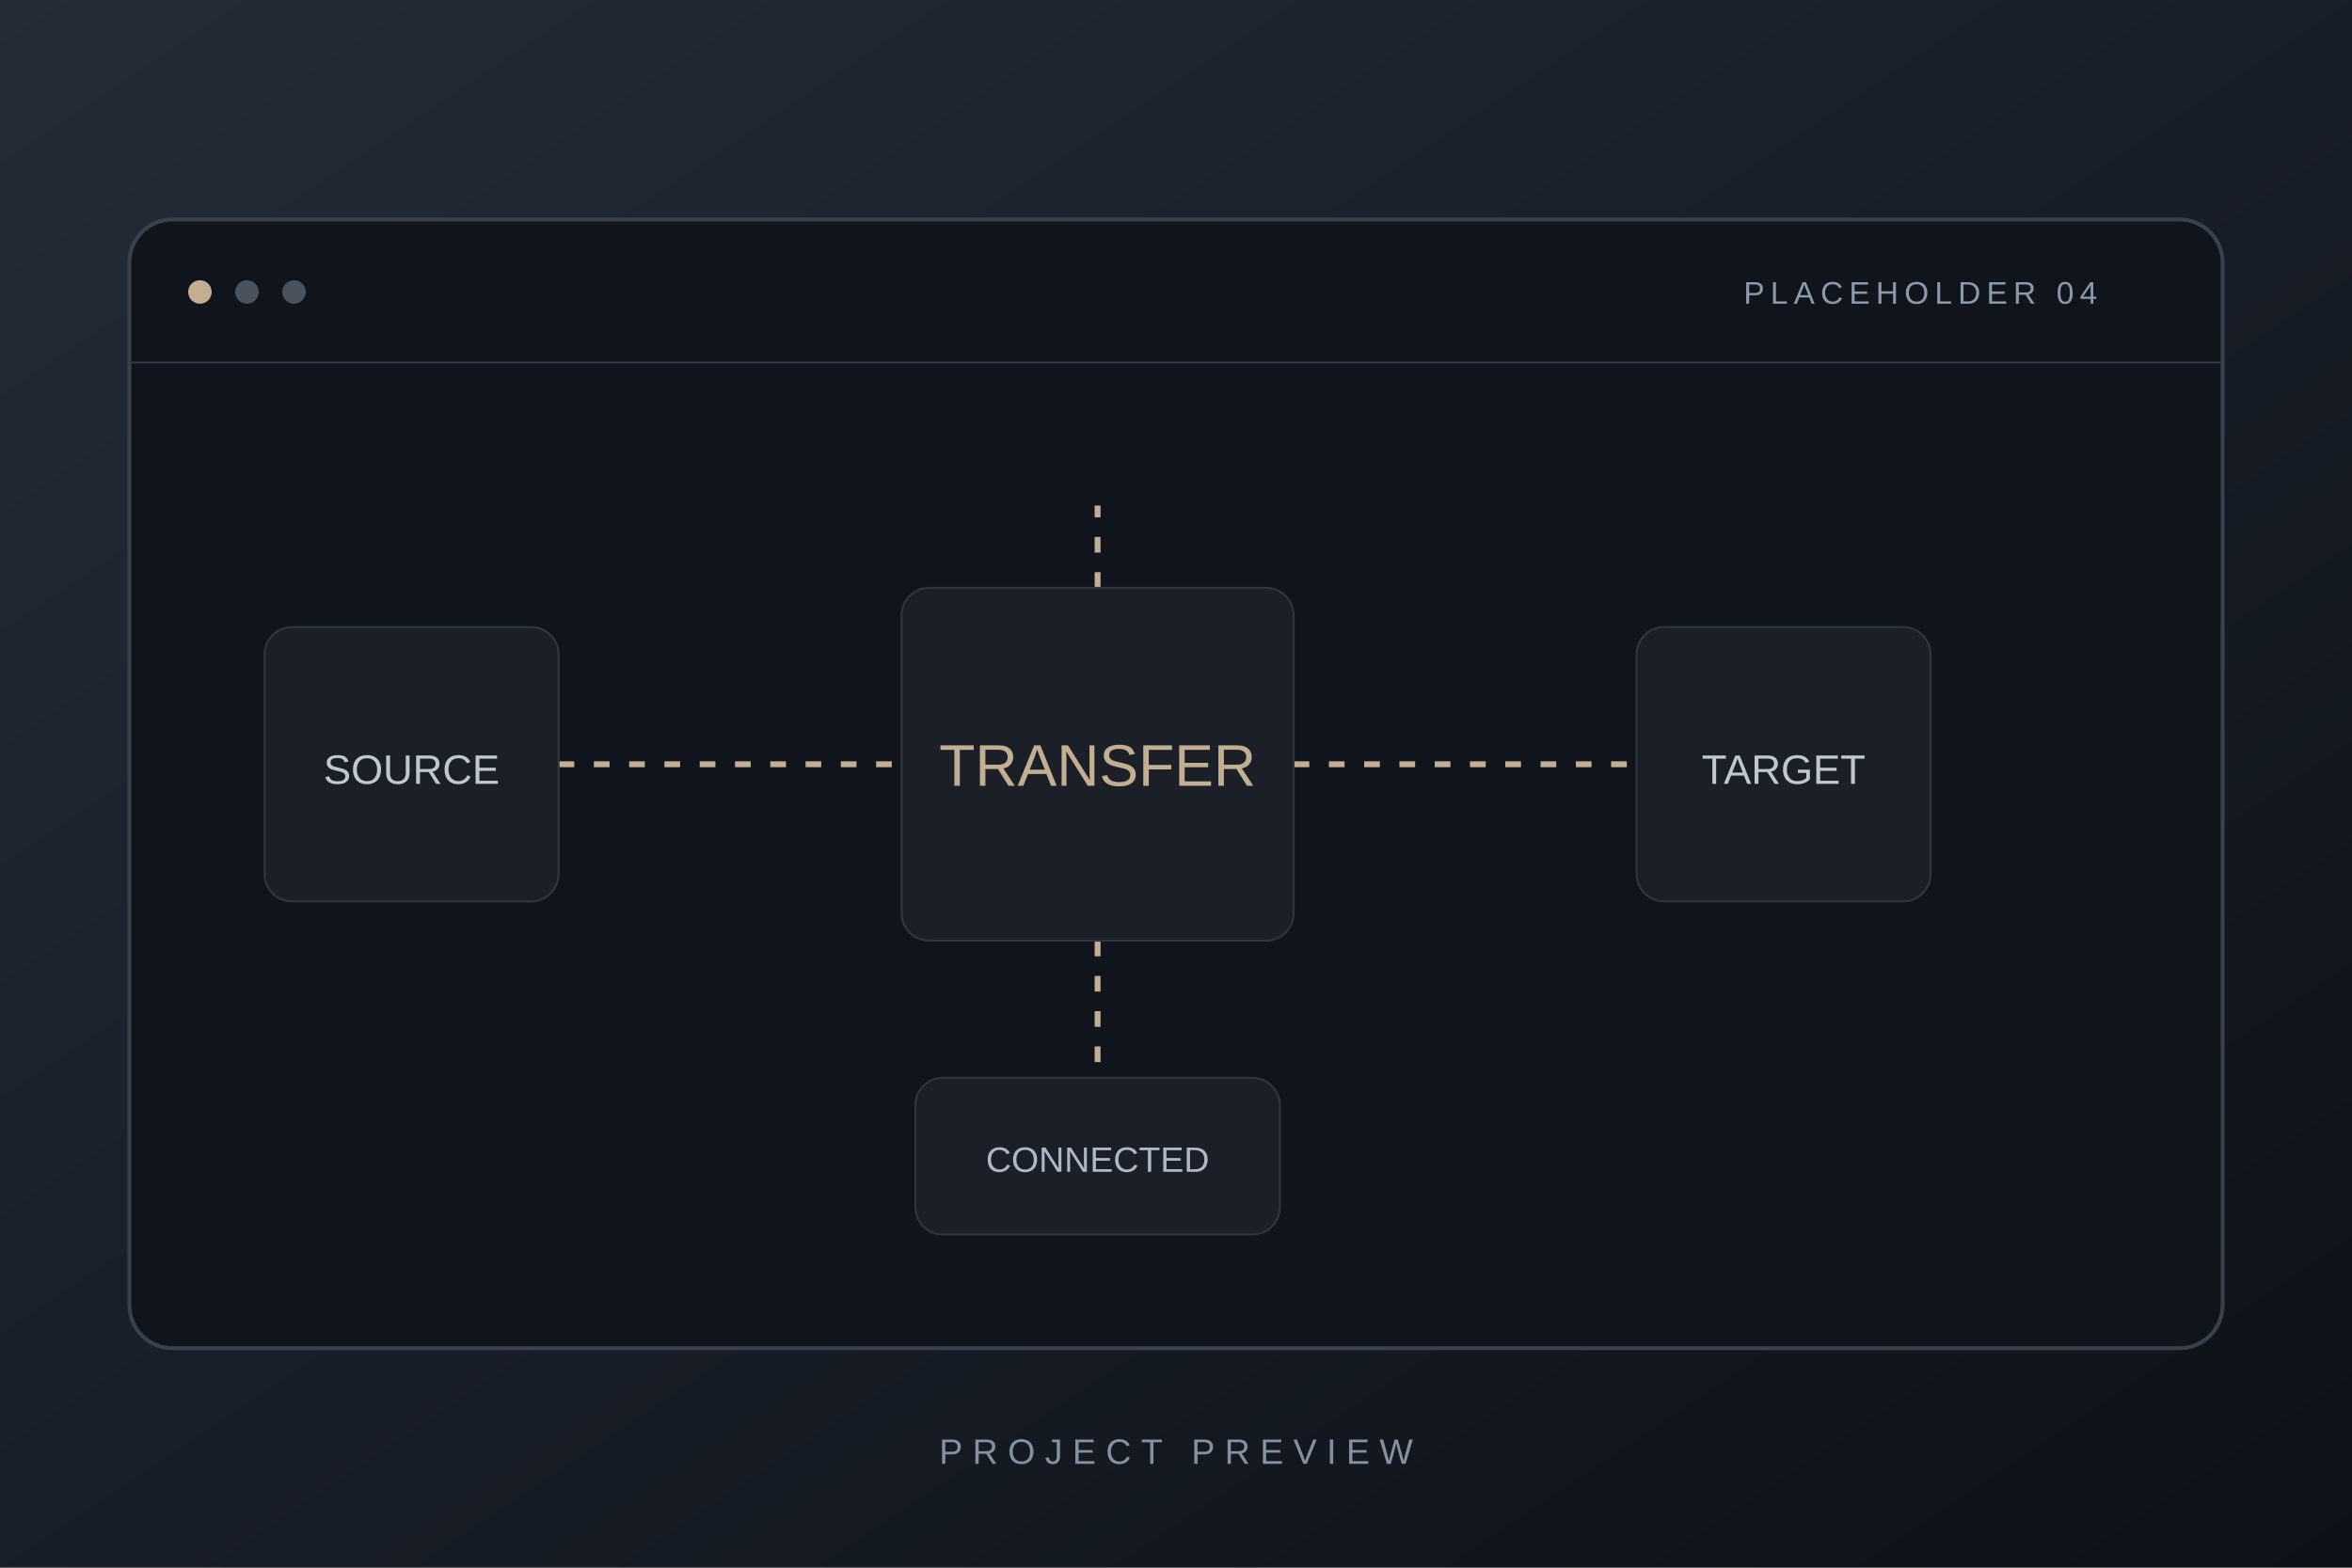
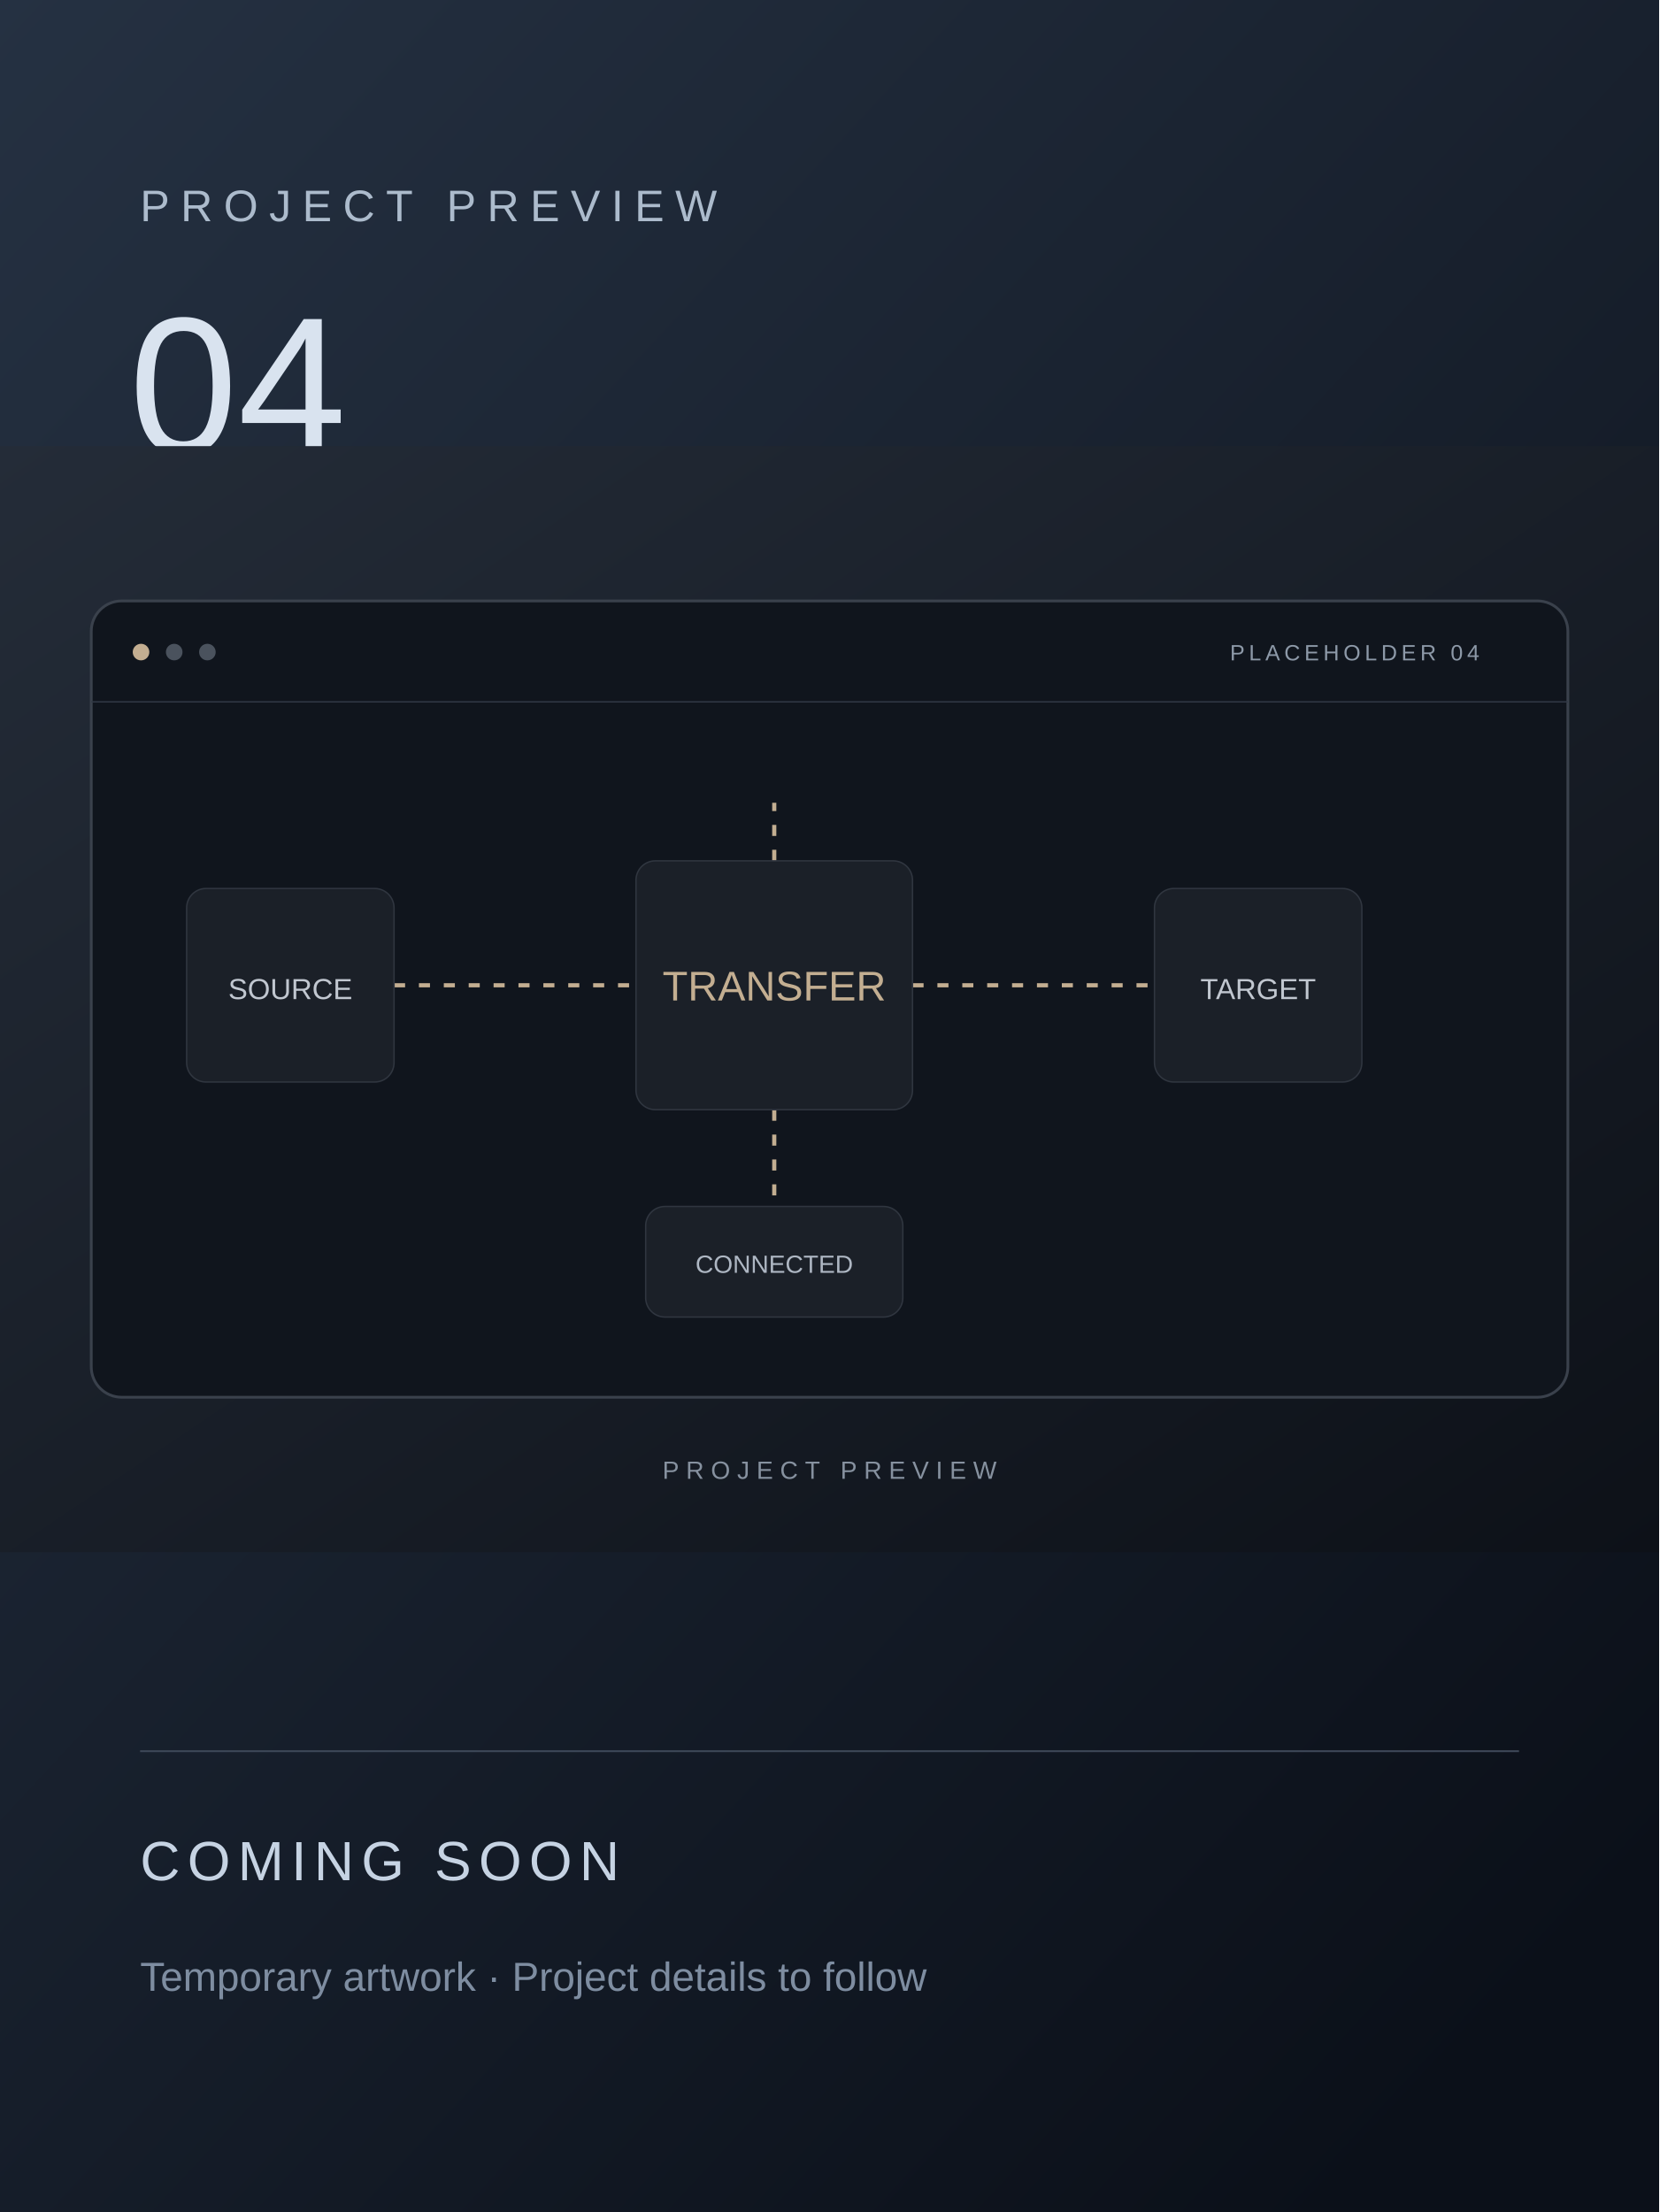
- <svg xmlns="http://www.w3.org/2000/svg" width="1200" height="800" viewBox="0 0 1200 800">
+ <svg xmlns="http://www.w3.org/2000/svg" width="900" height="1200" viewBox="0 0 900 1200">
  <defs>
-     <linearGradient id="bg" x2="1" y2="1">
-       <stop stop-color="#242c38" />
-       <stop offset="1" stop-color="#0d1118" />
+     <linearGradient id="poster" x2=".8" y2="1">
+       <stop stop-color="#253142" />
+       <stop offset="1" stop-color="#0b1019" />
    </linearGradient>
  </defs>
-   <rect width="1200" height="800" fill="url(#bg)" />
-   <rect x="66" y="112" width="1068" height="576" rx="22" fill="#10151d" stroke="#3a414c" stroke-width="2" />
-   <path d="M66 185h1068" stroke="#303844" />
-   <circle cx="102" cy="149" r="6" fill="#c3ae91" />
-   <circle cx="126" cy="149" r="6" fill="#4a525d" />
-   <circle cx="150" cy="149" r="6" fill="#4a525d" />
-   <text x="1070" y="155" font-family="Arial,sans-serif" text-anchor="end" fill="#8d99a8" font-size="16" letter-spacing="3">PLACEHOLDER 04</text>
-   <g font-family="Arial,sans-serif">
-     <path d="M285 390H460M660 390h175M560 300v-42m0 222v80" stroke="#c3ae91" stroke-width="3" stroke-dasharray="8 10" />
-     <rect x="135" y="320" width="150" height="140" rx="14" fill="#1b2028" stroke="#303640" />
-     <rect x="460" y="300" width="200" height="180" rx="14" fill="#1b2028" stroke="#303640" />
-     <rect x="835" y="320" width="150" height="140" rx="14" fill="#1b2028" stroke="#303640" />
-     <rect x="467" y="550" width="186" height="80" rx="14" fill="#1b2028" stroke="#303640" />
-     <text x="210" y="400" fill="#c1c7d0" font-size="21" text-anchor="middle">SOURCE</text>
-     <text x="560" y="401" fill="#c3ae91" font-size="30" text-anchor="middle">TRANSFER</text>
-     <text x="910" y="400" fill="#c1c7d0" font-size="21" text-anchor="middle">TARGET</text>
-     <text x="560" y="598" fill="#aeb7c3" font-size="18" text-anchor="middle">CONNECTED</text>
-   </g>
-   <text x="600" y="747" text-anchor="middle" fill="#86919f" font-family="Arial,sans-serif" font-size="18" letter-spacing="5">PROJECT PREVIEW</text>
+   <rect width="900" height="1200" fill="url(#poster)" />
+   <text x="76" y="120" fill="#acbbcc" font-family="Arial,sans-serif" font-size="24" letter-spacing="6">PROJECT PREVIEW</text>
+   <text x="70" y="246" fill="#d9e3ef" font-family="Arial,sans-serif" font-size="106">04</text>
+   <svg x="0" y="242" width="900" height="600" viewBox="0 0 1200 800">
+     <defs>
+       <linearGradient id="bg" x2="1" y2="1">
+         <stop stop-color="#242c38" />
+         <stop offset="1" stop-color="#0d1118" />
+       </linearGradient>
+     </defs>
+     <rect width="1200" height="800" fill="url(#bg)" />
+     <rect x="66" y="112" width="1068" height="576" rx="22" fill="#10151d" stroke="#3a414c" stroke-width="2" />
+     <path d="M66 185h1068" stroke="#303844" />
+     <circle cx="102" cy="149" r="6" fill="#c3ae91" />
+     <circle cx="126" cy="149" r="6" fill="#4a525d" />
+     <circle cx="150" cy="149" r="6" fill="#4a525d" />
+     <text x="1070" y="155" font-family="Arial,sans-serif" text-anchor="end" fill="#8d99a8" font-size="16" letter-spacing="3">PLACEHOLDER 04</text>
+     <g font-family="Arial,sans-serif">
+       <path d="M285 390H460M660 390h175M560 300v-42m0 222v80" stroke="#c3ae91" stroke-width="3" stroke-dasharray="8 10" />
+       <rect x="135" y="320" width="150" height="140" rx="14" fill="#1b2028" stroke="#303640" />
+       <rect x="460" y="300" width="200" height="180" rx="14" fill="#1b2028" stroke="#303640" />
+       <rect x="835" y="320" width="150" height="140" rx="14" fill="#1b2028" stroke="#303640" />
+       <rect x="467" y="550" width="186" height="80" rx="14" fill="#1b2028" stroke="#303640" />
+       <text x="210" y="400" fill="#c1c7d0" font-size="21" text-anchor="middle">SOURCE</text>
+       <text x="560" y="401" fill="#c3ae91" font-size="30" text-anchor="middle">TRANSFER</text>
+       <text x="910" y="400" fill="#c1c7d0" font-size="21" text-anchor="middle">TARGET</text>
+       <text x="560" y="598" fill="#aeb7c3" font-size="18" text-anchor="middle">CONNECTED</text>
+     </g>
+     <text x="600" y="747" text-anchor="middle" fill="#86919f" font-family="Arial,sans-serif" font-size="18" letter-spacing="5">PROJECT PREVIEW</text>
+   </svg>
+   <path d="M76 950h748" stroke="#3d4858" />
+   <text x="76" y="1020" fill="#c6d3e3" font-family="Arial,sans-serif" font-size="30" letter-spacing="4">COMING SOON</text>
+   <text x="76" y="1080" fill="#7e8da1" font-family="Arial,sans-serif" font-size="22">Temporary artwork · Project details to follow</text>
</svg>
